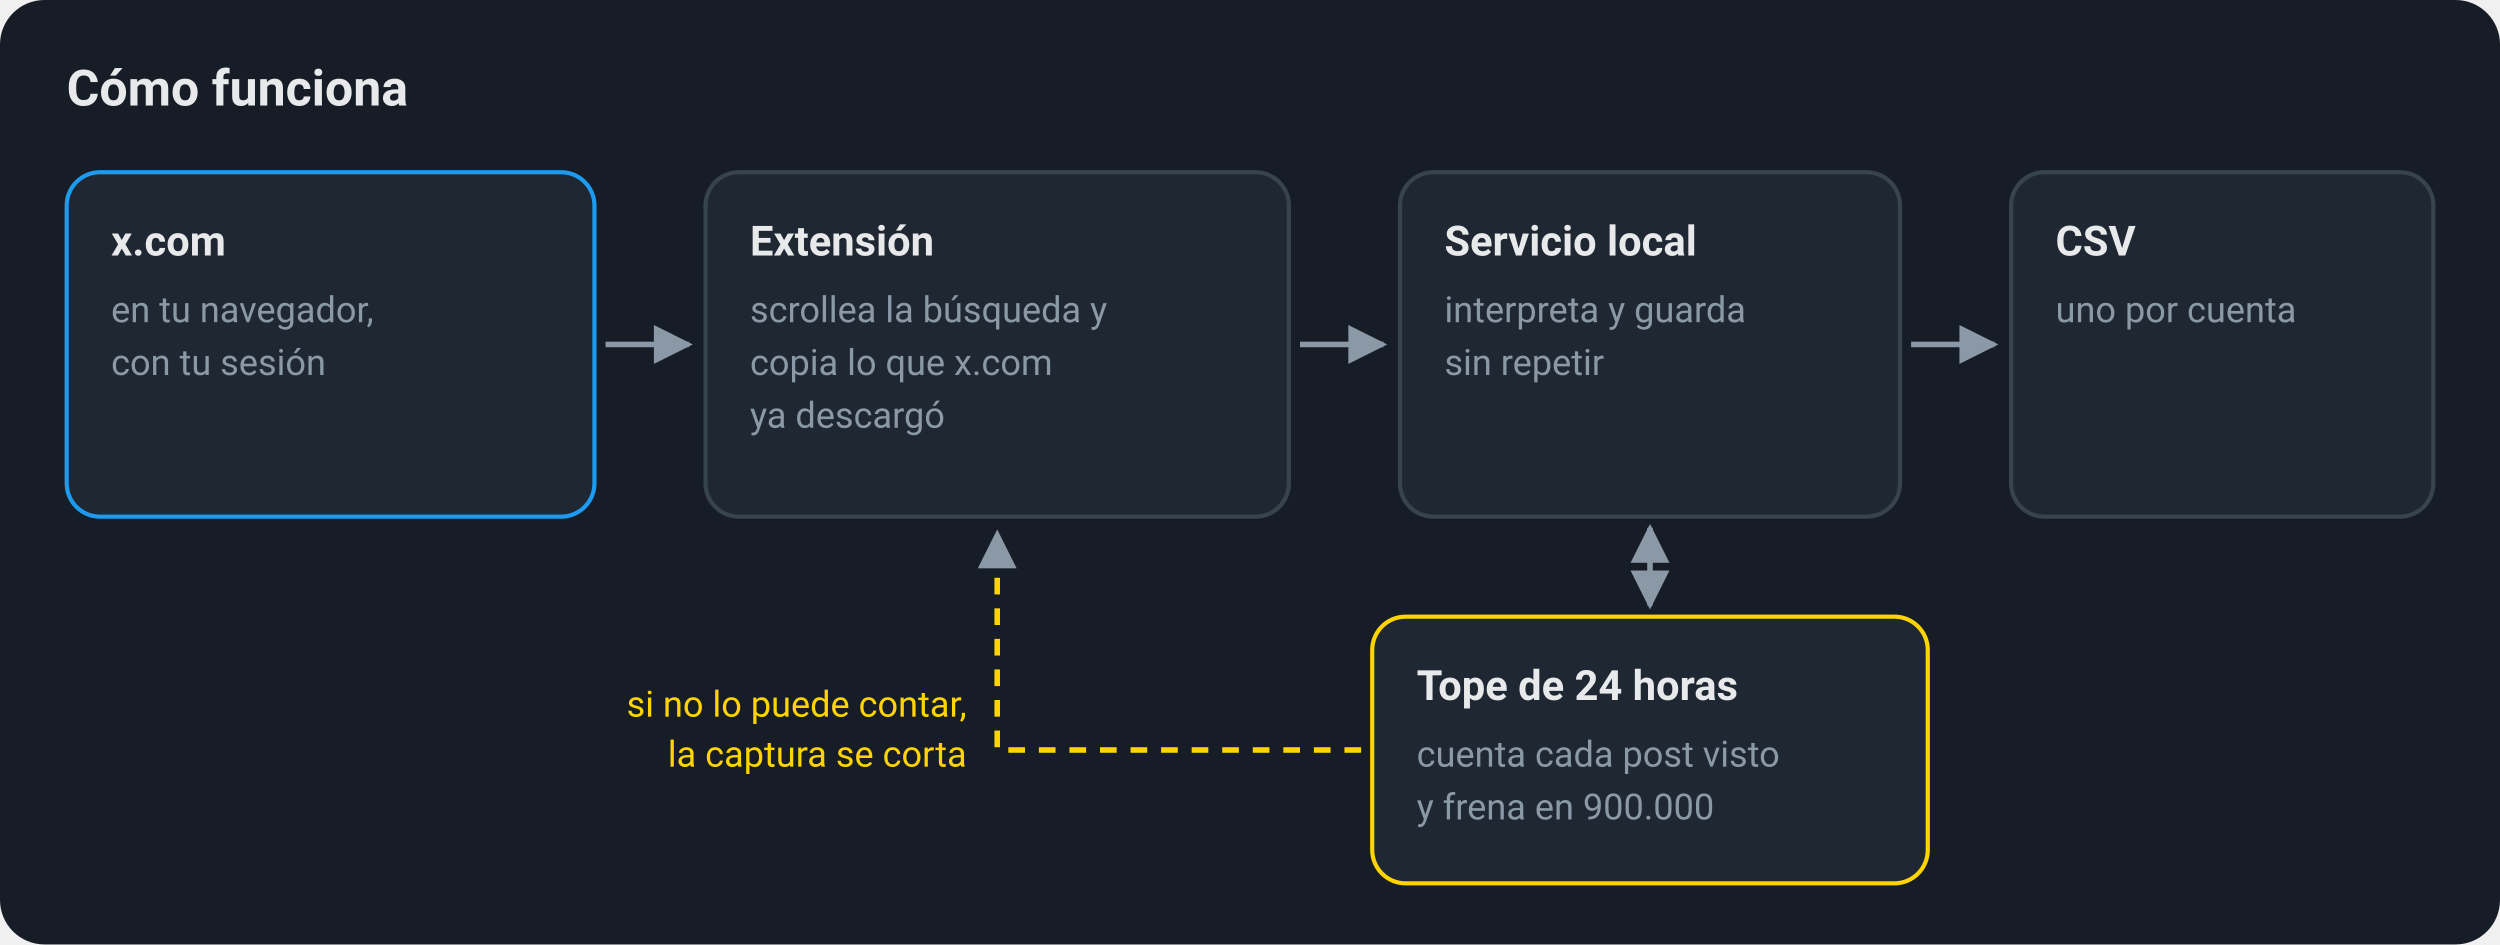
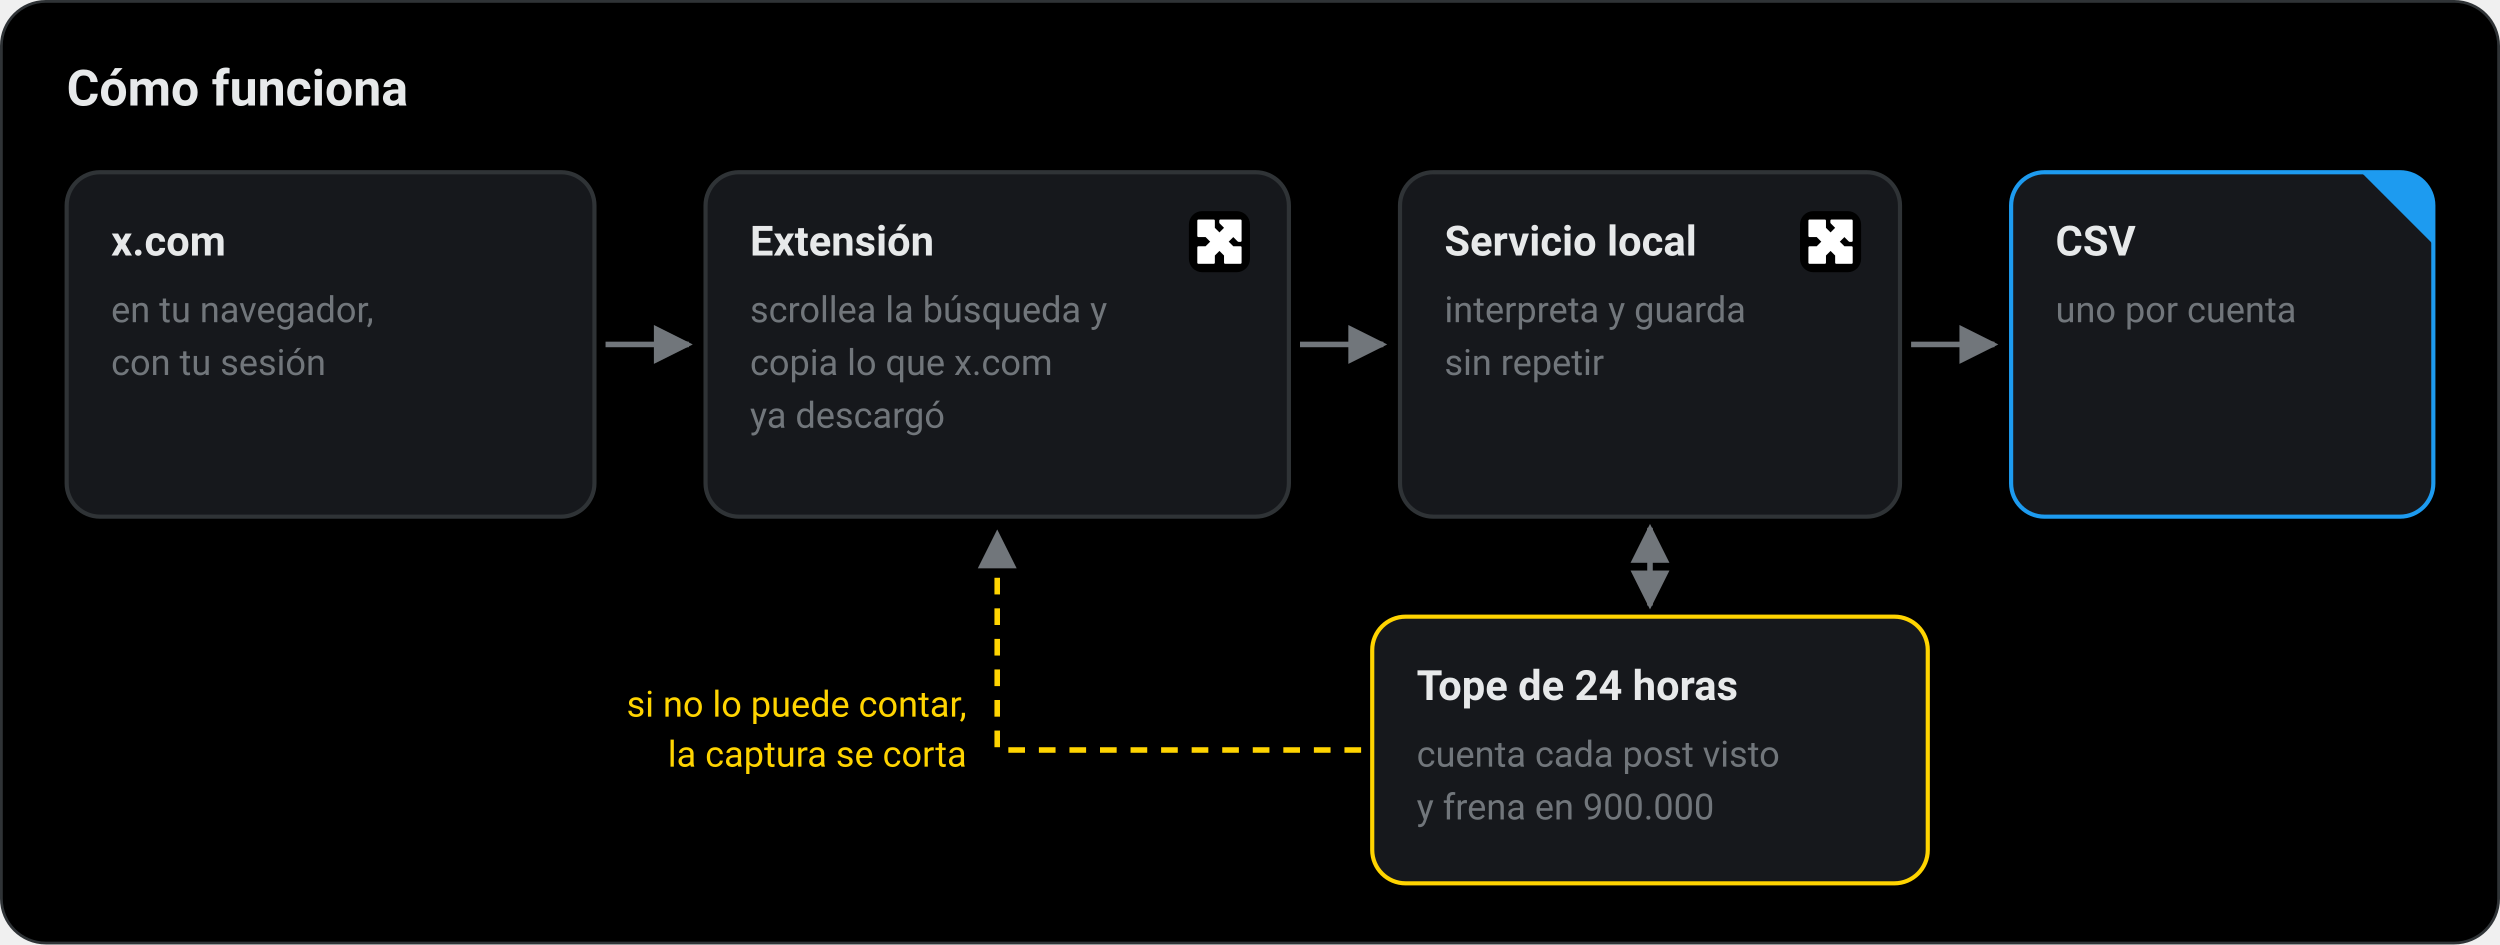
<svg xmlns="http://www.w3.org/2000/svg" width="900" height="340" viewBox="0 0 900 340" font-family="system-ui, -apple-system, Segoe UI, Roboto, Helvetica, Arial, sans-serif" role="img" aria-label="Cómo funciona">
  <defs>
    <marker id="flecha" viewBox="0 0 10 10" refX="9" refY="5" markerWidth="7" markerHeight="7" orient="auto-start-reverse">
-       <path d="M0,0 L10,5 L0,10 z" fill="#8b98a5" />
+       <path d="M0,0 L10,5 L0,10 z" fill="#71767b" />
    </marker>
  </defs>
-   <rect width="900" height="340" rx="16" fill="#161d26" />
+   <rect x="0.5" y="0.5" width="899" height="339" rx="16" fill="#000000" stroke="#2f3336" />
  <text x="24" y="38" font-size="18" fill="#e7e9ea" text-anchor="start" font-weight="bold">Cómo funciona</text>
-   <rect x="24" y="62" width="190" height="124" rx="12" fill="#1e2732" stroke="#1d9bf0" stroke-width="1.5" />
+   <rect x="24" y="62" width="190" height="124" rx="12" fill="#16181c" stroke="#2f3336" stroke-width="1.5" />
  <text x="40" y="92" font-size="15" fill="#e7e9ea" text-anchor="start" font-weight="bold">x.com</text>
-   <text x="40" y="116" font-size="13" fill="#8b98a5" text-anchor="start" font-weight="normal">en tu navegador,</text>
-   <text x="40" y="135" font-size="13" fill="#8b98a5" text-anchor="start" font-weight="normal">con tu sesión</text>
-   <rect x="254" y="62" width="210" height="124" rx="12" fill="#1e2732" stroke="#38444d" stroke-width="1.5" />
+   <text x="40" y="116" font-size="13" fill="#71767b" text-anchor="start" font-weight="normal">en tu navegador,</text>
+   <text x="40" y="135" font-size="13" fill="#71767b" text-anchor="start" font-weight="normal">con tu sesión</text>
+   <rect x="254" y="62" width="210" height="124" rx="12" fill="#16181c" stroke="#2f3336" stroke-width="1.5" />
  <text x="270" y="92" font-size="15" fill="#e7e9ea" text-anchor="start" font-weight="bold">Extensión</text>
-   <text x="270" y="116" font-size="13" fill="#8b98a5" text-anchor="start" font-weight="normal">scrollea la búsqueda y</text>
-   <text x="270" y="135" font-size="13" fill="#8b98a5" text-anchor="start" font-weight="normal">copia lo que x.com</text>
-   <text x="270" y="154" font-size="13" fill="#8b98a5" text-anchor="start" font-weight="normal">ya descargó</text>
-   <rect x="504" y="62" width="180" height="124" rx="12" fill="#1e2732" stroke="#38444d" stroke-width="1.5" />
+   <text x="270" y="116" font-size="13" fill="#71767b" text-anchor="start" font-weight="normal">scrollea la búsqueda y</text>
+   <text x="270" y="135" font-size="13" fill="#71767b" text-anchor="start" font-weight="normal">copia lo que x.com</text>
+   <text x="270" y="154" font-size="13" fill="#71767b" text-anchor="start" font-weight="normal">ya descargó</text>
+   <rect x="428" y="76" width="22" height="22" rx="4.812" fill="#000" />
+   <polygon transform="translate(430.75 78.75) scale(0.6875)" points="1,1 9,1 9,5 12,8 15.25,4.75 12.5,2 12.5,1 23,1 23,11.5 22,11.5 19.25,8.75 16,12 19,15 23,15 23,23 15,23 15,19 12,16 9,19 9,23 1,23 1,15 5,15 8,12 5,9 1,9" fill="#fff" stroke="#fff" stroke-width="1.2" stroke-linejoin="round" />
+   <rect x="504" y="62" width="180" height="124" rx="12" fill="#16181c" stroke="#2f3336" stroke-width="1.5" />
  <text x="520" y="92" font-size="15" fill="#e7e9ea" text-anchor="start" font-weight="bold">Servicio local</text>
-   <text x="520" y="116" font-size="13" fill="#8b98a5" text-anchor="start" font-weight="normal">interpreta y guarda</text>
-   <text x="520" y="135" font-size="13" fill="#8b98a5" text-anchor="start" font-weight="normal">sin repetir</text>
-   <rect x="724" y="62" width="152" height="124" rx="12" fill="#1e2732" stroke="#38444d" stroke-width="1.5" />
+   <text x="520" y="116" font-size="13" fill="#71767b" text-anchor="start" font-weight="normal">interpreta y guarda</text>
+   <text x="520" y="135" font-size="13" fill="#71767b" text-anchor="start" font-weight="normal">sin repetir</text>
+   <rect x="648" y="76" width="22" height="22" rx="4.812" fill="#000" />
+   <polygon transform="translate(650.75 78.75) scale(0.6875)" points="1,1 9,1 9,5 12,8 15.25,4.75 12.5,2 12.5,1 23,1 23,11.5 22,11.5 19.25,8.75 16,12 19,15 23,15 23,23 15,23 15,19 12,16 9,19 9,23 1,23 1,15 5,15 8,12 5,9 1,9" fill="#fff" stroke="#fff" stroke-width="1.2" stroke-linejoin="round" />
+   <rect x="724" y="62" width="152" height="124" rx="12" fill="#16181c" stroke="#1d9bf0" stroke-width="1.5" />
  <text x="740" y="92" font-size="15" fill="#e7e9ea" text-anchor="start" font-weight="bold">CSV</text>
-   <text x="740" y="116" font-size="13" fill="#8b98a5" text-anchor="start" font-weight="normal">uno por cuenta</text>
-   <line x1="218" y1="124" x2="248" y2="124" stroke="#8b98a5" stroke-width="2" marker-end="url(#flecha)" />
-   <line x1="468" y1="124" x2="498" y2="124" stroke="#8b98a5" stroke-width="2" marker-end="url(#flecha)" />
-   <line x1="688" y1="124" x2="718" y2="124" stroke="#8b98a5" stroke-width="2" marker-end="url(#flecha)" />
-   <rect x="494" y="222" width="200" height="96" rx="12" fill="#1e2732" stroke="#ffd400" stroke-width="1.5" />
+   <text x="740" y="116" font-size="13" fill="#71767b" text-anchor="start" font-weight="normal">uno por cuenta</text>
+   <path d="M850,62 H864 A12,12 0 0 1 876,74 V88 Z" fill="#1d9bf0" />
+   <line x1="218" y1="124" x2="248" y2="124" stroke="#71767b" stroke-width="2" marker-end="url(#flecha)" />
+   <line x1="468" y1="124" x2="498" y2="124" stroke="#71767b" stroke-width="2" marker-end="url(#flecha)" />
+   <line x1="688" y1="124" x2="718" y2="124" stroke="#71767b" stroke-width="2" marker-end="url(#flecha)" />
+   <rect x="494" y="222" width="200" height="96" rx="12" fill="#16181c" stroke="#ffd400" stroke-width="1.5" />
  <text x="510" y="252" font-size="15" fill="#e7e9ea" text-anchor="start" font-weight="bold">Tope de 24 horas</text>
-   <text x="510" y="276" font-size="13" fill="#8b98a5" text-anchor="start" font-weight="normal">cuenta cada post visto</text>
-   <text x="510" y="295" font-size="13" fill="#8b98a5" text-anchor="start" font-weight="normal">y frena en 900.000</text>
-   <line x1="594" y1="190" x2="594" y2="218" stroke="#8b98a5" stroke-width="2" marker-start="url(#flecha)" marker-end="url(#flecha)" />
+   <text x="510" y="276" font-size="13" fill="#71767b" text-anchor="start" font-weight="normal">cuenta cada post visto</text>
+   <text x="510" y="295" font-size="13" fill="#71767b" text-anchor="start" font-weight="normal">y frena en 900.000</text>
+   <line x1="594" y1="190" x2="594" y2="218" stroke="#71767b" stroke-width="2" marker-start="url(#flecha)" marker-end="url(#flecha)" />
  <path d="M490,270 L359,270 L359,192" fill="none" stroke="#ffd400" stroke-width="2" stroke-dasharray="6 5" marker-end="url(#flecha)" />
  <text x="348" y="258" font-size="13" fill="#ffd400" text-anchor="end" font-weight="normal">si no lo puede contar,</text>
  <text x="348" y="276" font-size="13" fill="#ffd400" text-anchor="end" font-weight="normal">la captura se corta</text>
</svg>
